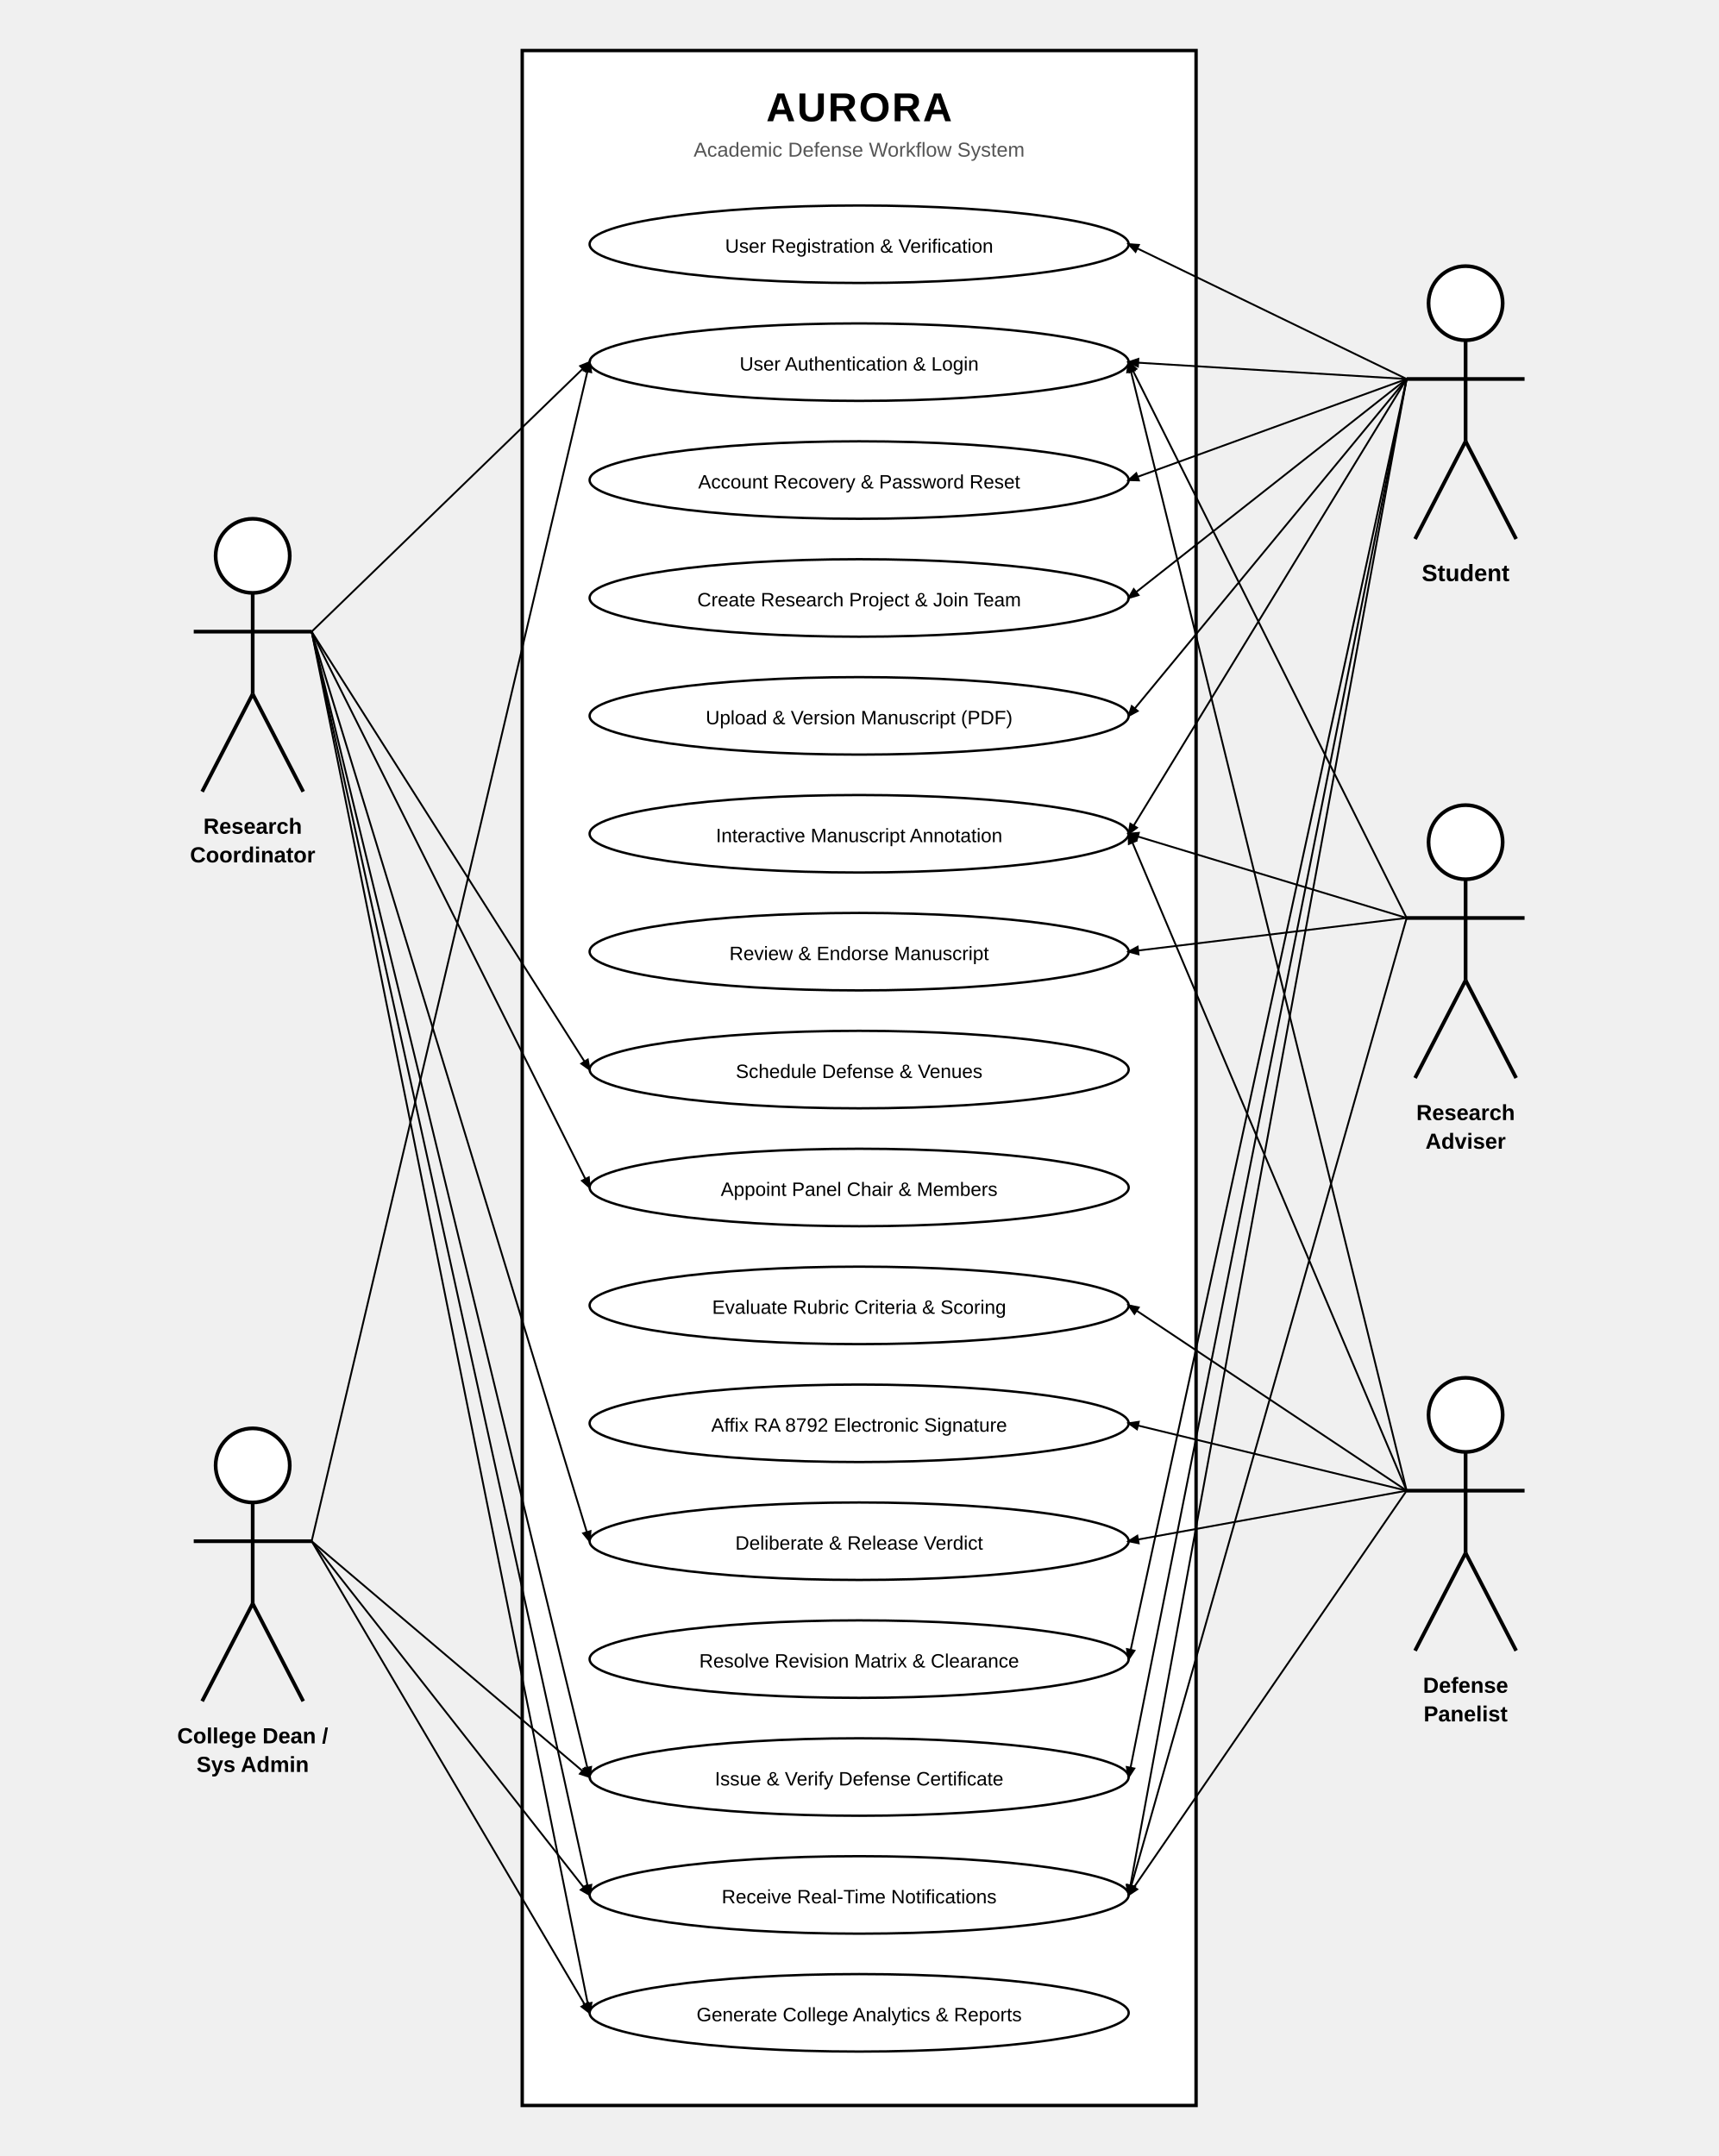
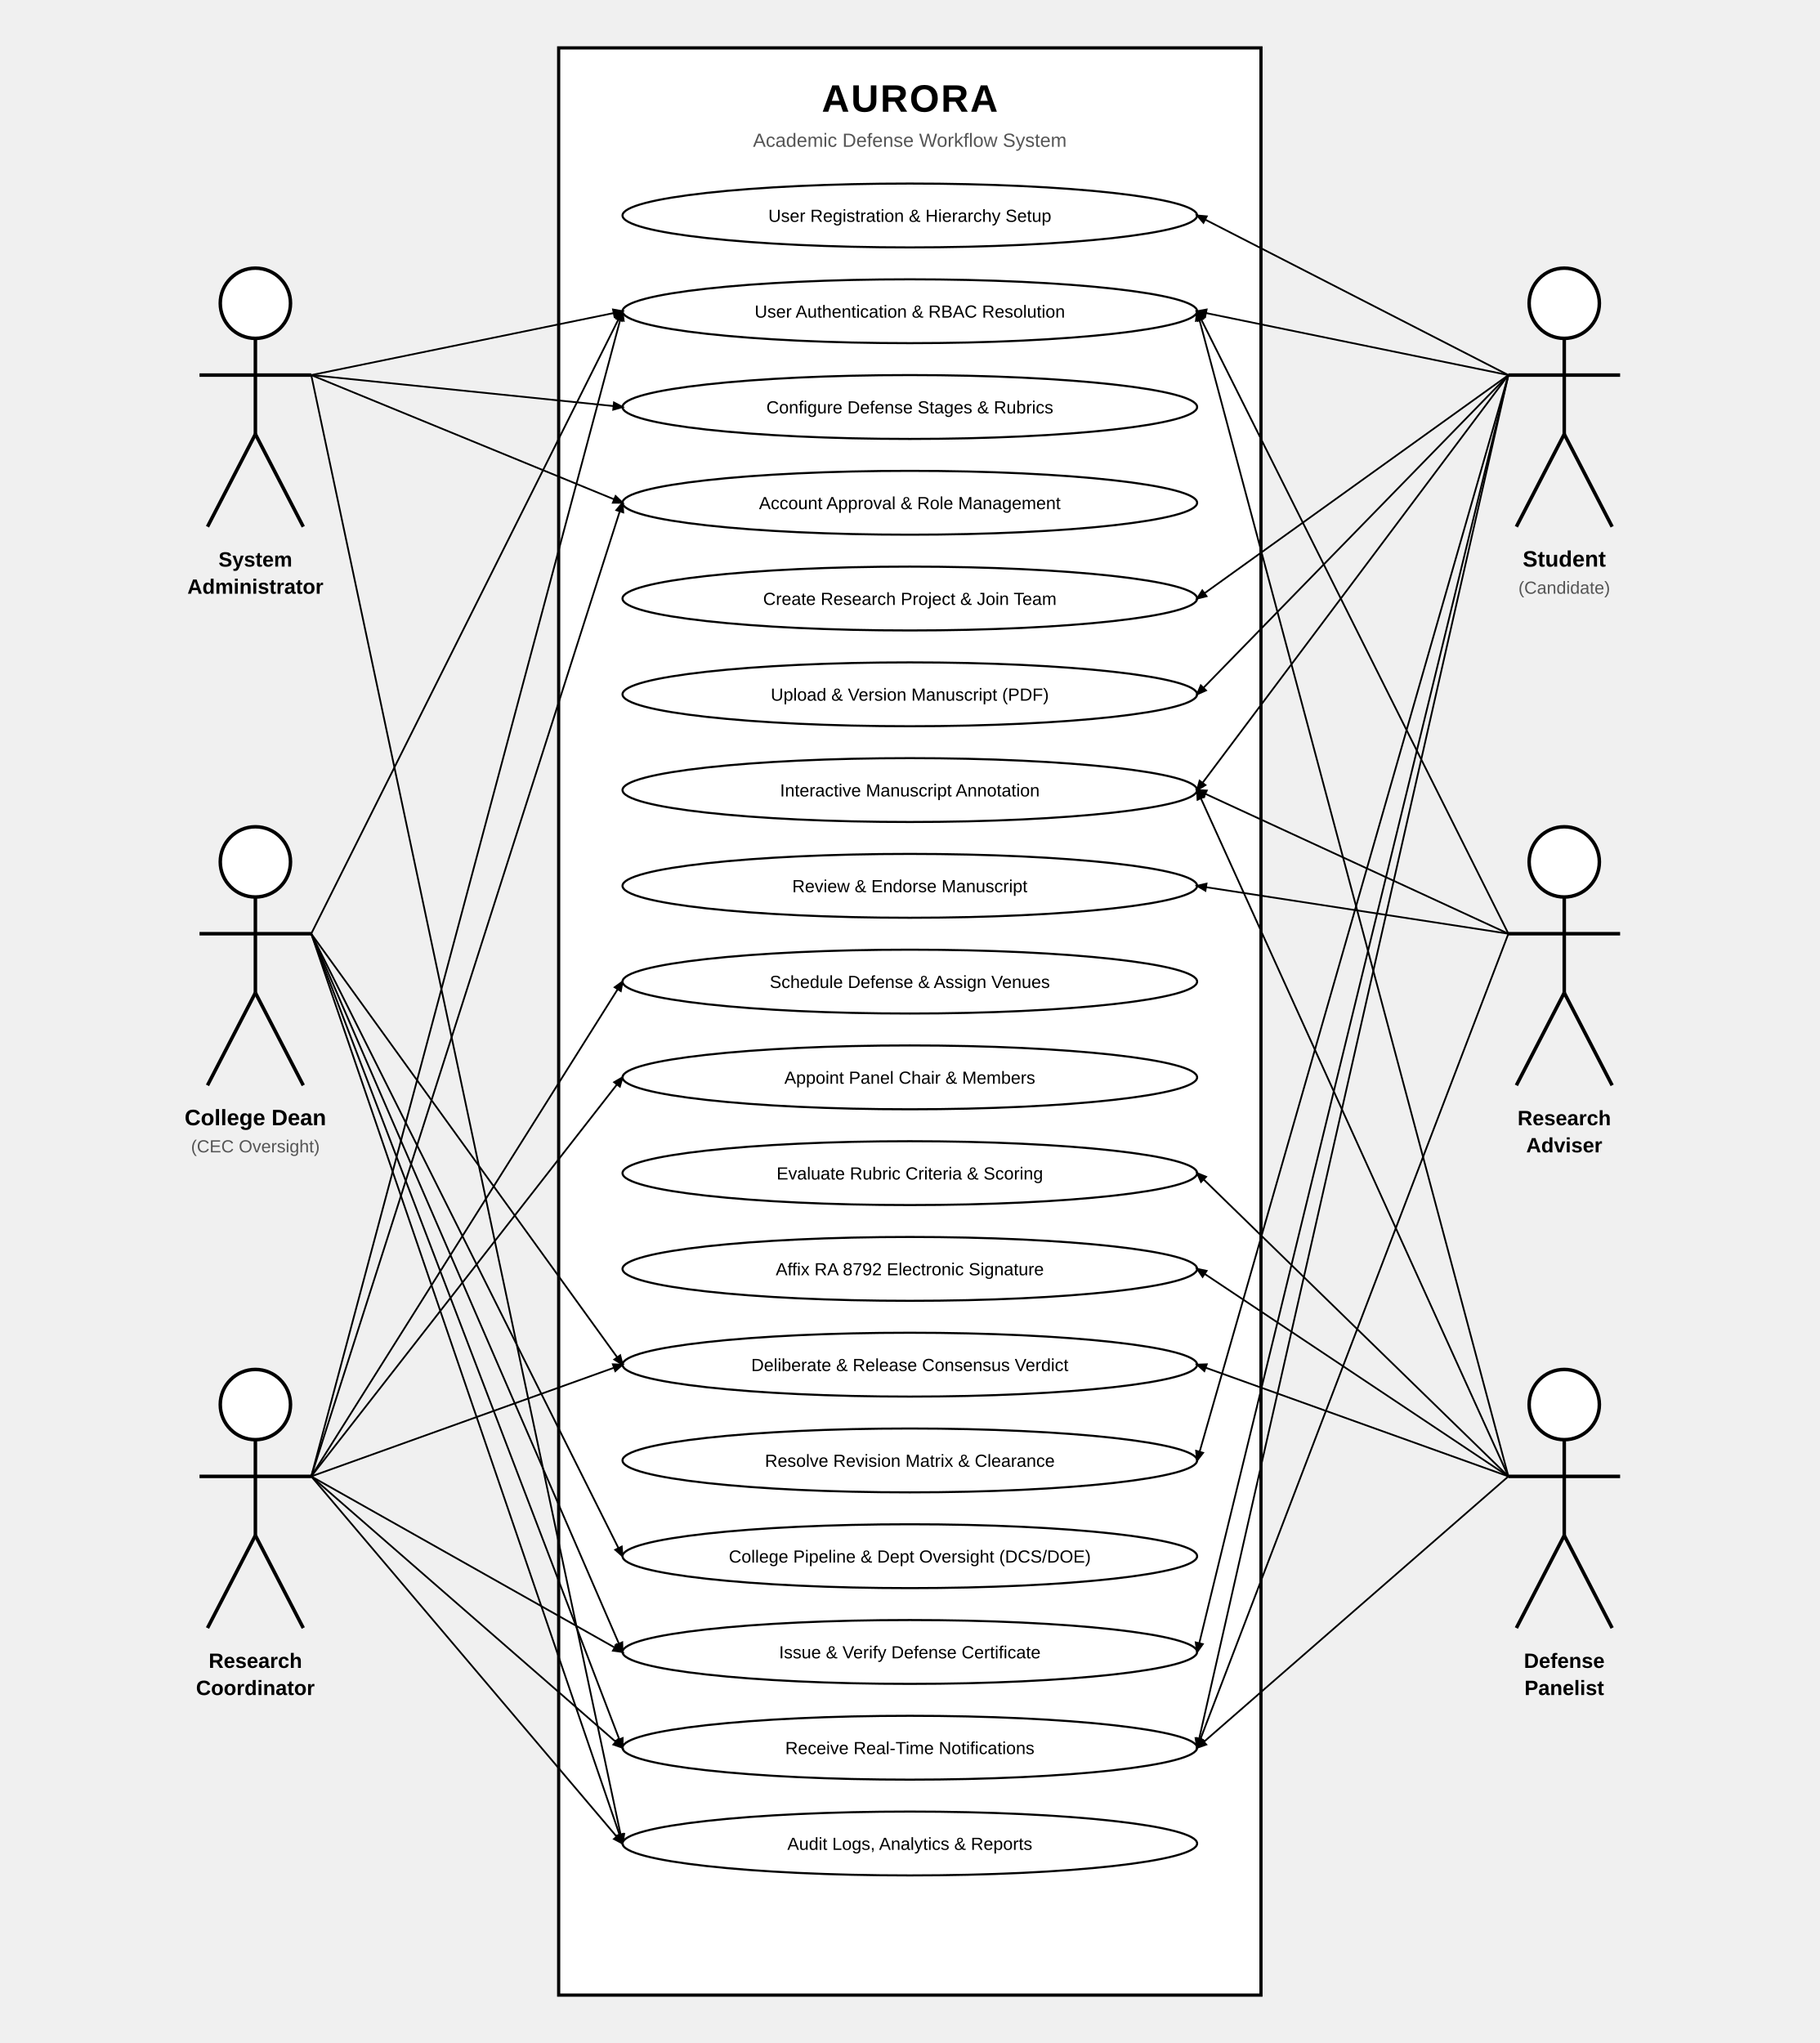
- <svg xmlns="http://www.w3.org/2000/svg" viewBox="0 0 1020 1280" width="1020" height="1280" style="background-color: #ffffff;">
+ <svg xmlns="http://www.w3.org/2000/svg" viewBox="0 0 1140 1280" width="1140" height="1280" style="background-color: #ffffff;">
  <defs>
    <marker id="uc-arrow" viewBox="0 0 10 10" refX="8" refY="5" markerWidth="7" markerHeight="7" orient="auto-start-reverse">
      <path d="M 0 1 L 10 5 L 0 9 z" fill="#000000" />
    </marker>
  </defs>
-   <rect x="310" y="30" width="400" height="1220" fill="#ffffff" stroke="#000000" stroke-width="2" />
-   <text x="510" y="72" text-anchor="middle" font-family="Arial, Helvetica, sans-serif" font-size="24" font-weight="bold" fill="#000000" letter-spacing="1">AURORA</text>
-   <text x="510" y="93" text-anchor="middle" font-family="Arial, Helvetica, sans-serif" font-size="12" fill="#555555">Academic Defense Workflow System</text>
-   <g id="actor-coordinator">
-     <circle cx="150" cy="330" r="22" fill="#ffffff" stroke="#000000" stroke-width="2.2" />
-     <line x1="150" y1="352" x2="150" y2="412" stroke="#000000" stroke-width="2.2" />
-     <line x1="115" y1="375" x2="185" y2="375" stroke="#000000" stroke-width="2.2" />
-     <line x1="150" y1="412" x2="120" y2="470" stroke="#000000" stroke-width="2.2" />
-     <line x1="150" y1="412" x2="180" y2="470" stroke="#000000" stroke-width="2.2" />
-     <text x="150" y="495" text-anchor="middle" font-family="Arial, Helvetica, sans-serif" font-size="13" font-weight="bold" fill="#000000">Research</text>
-     <text x="150" y="512" text-anchor="middle" font-family="Arial, Helvetica, sans-serif" font-size="13" font-weight="bold" fill="#000000">Coordinator</text>
+   <rect x="350" y="30" width="440" height="1220" fill="#ffffff" stroke="#000000" stroke-width="2" />
+   <text x="570" y="70" text-anchor="middle" font-family="Arial, Helvetica, sans-serif" font-size="24" font-weight="bold" fill="#000000" letter-spacing="1">AURORA</text>
+   <text x="570" y="92" text-anchor="middle" font-family="Arial, Helvetica, sans-serif" font-size="12" fill="#555555">Academic Defense Workflow System</text>
+   <g id="actor-sysadmin">
+     <circle cx="160" cy="190" r="22" fill="#ffffff" stroke="#000000" stroke-width="2.2" />
+     <line x1="160" y1="212" x2="160" y2="272" stroke="#000000" stroke-width="2.2" />
+     <line x1="125" y1="235" x2="195" y2="235" stroke="#000000" stroke-width="2.2" />
+     <line x1="160" y1="272" x2="130" y2="330" stroke="#000000" stroke-width="2.2" />
+     <line x1="160" y1="272" x2="190" y2="330" stroke="#000000" stroke-width="2.2" />
+     <text x="160" y="355" text-anchor="middle" font-family="Arial, Helvetica, sans-serif" font-size="13" font-weight="bold" fill="#000000">System</text>
+     <text x="160" y="372" text-anchor="middle" font-family="Arial, Helvetica, sans-serif" font-size="13" font-weight="bold" fill="#000000">Administrator</text>
  </g>
  <g id="actor-dean">
-     <circle cx="150" cy="870" r="22" fill="#ffffff" stroke="#000000" stroke-width="2.2" />
-     <line x1="150" y1="892" x2="150" y2="952" stroke="#000000" stroke-width="2.2" />
-     <line x1="115" y1="915" x2="185" y2="915" stroke="#000000" stroke-width="2.2" />
-     <line x1="150" y1="952" x2="120" y2="1010" stroke="#000000" stroke-width="2.2" />
-     <line x1="150" y1="952" x2="180" y2="1010" stroke="#000000" stroke-width="2.2" />
-     <text x="150" y="1035" text-anchor="middle" font-family="Arial, Helvetica, sans-serif" font-size="13" font-weight="bold" fill="#000000">College Dean /</text>
-     <text x="150" y="1052" text-anchor="middle" font-family="Arial, Helvetica, sans-serif" font-size="13" font-weight="bold" fill="#000000">Sys Admin</text>
+     <circle cx="160" cy="540" r="22" fill="#ffffff" stroke="#000000" stroke-width="2.2" />
+     <line x1="160" y1="562" x2="160" y2="622" stroke="#000000" stroke-width="2.2" />
+     <line x1="125" y1="585" x2="195" y2="585" stroke="#000000" stroke-width="2.2" />
+     <line x1="160" y1="622" x2="130" y2="680" stroke="#000000" stroke-width="2.2" />
+     <line x1="160" y1="622" x2="190" y2="680" stroke="#000000" stroke-width="2.2" />
+     <text x="160" y="705" text-anchor="middle" font-family="Arial, Helvetica, sans-serif" font-size="14" font-weight="bold" fill="#000000">College Dean</text>
+     <text x="160" y="722" text-anchor="middle" font-family="Arial, Helvetica, sans-serif" font-size="11" fill="#555555">(CEC Oversight)</text>
+   </g>
+   <g id="actor-coordinator">
+     <circle cx="160" cy="880" r="22" fill="#ffffff" stroke="#000000" stroke-width="2.2" />
+     <line x1="160" y1="902" x2="160" y2="962" stroke="#000000" stroke-width="2.2" />
+     <line x1="125" y1="925" x2="195" y2="925" stroke="#000000" stroke-width="2.2" />
+     <line x1="160" y1="962" x2="130" y2="1020" stroke="#000000" stroke-width="2.2" />
+     <line x1="160" y1="962" x2="190" y2="1020" stroke="#000000" stroke-width="2.2" />
+     <text x="160" y="1045" text-anchor="middle" font-family="Arial, Helvetica, sans-serif" font-size="13" font-weight="bold" fill="#000000">Research</text>
+     <text x="160" y="1062" text-anchor="middle" font-family="Arial, Helvetica, sans-serif" font-size="13" font-weight="bold" fill="#000000">Coordinator</text>
  </g>
  <g id="actor-student">
-     <circle cx="870" cy="180" r="22" fill="#ffffff" stroke="#000000" stroke-width="2.2" />
-     <line x1="870" y1="202" x2="870" y2="262" stroke="#000000" stroke-width="2.2" />
-     <line x1="835" y1="225" x2="905" y2="225" stroke="#000000" stroke-width="2.2" />
-     <line x1="870" y1="262" x2="840" y2="320" stroke="#000000" stroke-width="2.2" />
-     <line x1="870" y1="262" x2="900" y2="320" stroke="#000000" stroke-width="2.2" />
-     <text x="870" y="345" text-anchor="middle" font-family="Arial, Helvetica, sans-serif" font-size="14" font-weight="bold" fill="#000000">Student</text>
+     <circle cx="980" cy="190" r="22" fill="#ffffff" stroke="#000000" stroke-width="2.2" />
+     <line x1="980" y1="212" x2="980" y2="272" stroke="#000000" stroke-width="2.2" />
+     <line x1="945" y1="235" x2="1015" y2="235" stroke="#000000" stroke-width="2.2" />
+     <line x1="980" y1="272" x2="950" y2="330" stroke="#000000" stroke-width="2.2" />
+     <line x1="980" y1="272" x2="1010" y2="330" stroke="#000000" stroke-width="2.2" />
+     <text x="980" y="355" text-anchor="middle" font-family="Arial, Helvetica, sans-serif" font-size="14" font-weight="bold" fill="#000000">Student</text>
+     <text x="980" y="372" text-anchor="middle" font-family="Arial, Helvetica, sans-serif" font-size="11" fill="#555555">(Candidate)</text>
  </g>
  <g id="actor-adviser">
-     <circle cx="870" cy="500" r="22" fill="#ffffff" stroke="#000000" stroke-width="2.2" />
-     <line x1="870" y1="522" x2="870" y2="582" stroke="#000000" stroke-width="2.2" />
-     <line x1="835" y1="545" x2="905" y2="545" stroke="#000000" stroke-width="2.2" />
-     <line x1="870" y1="582" x2="840" y2="640" stroke="#000000" stroke-width="2.2" />
-     <line x1="870" y1="582" x2="900" y2="640" stroke="#000000" stroke-width="2.2" />
-     <text x="870" y="665" text-anchor="middle" font-family="Arial, Helvetica, sans-serif" font-size="13" font-weight="bold" fill="#000000">Research</text>
-     <text x="870" y="682" text-anchor="middle" font-family="Arial, Helvetica, sans-serif" font-size="13" font-weight="bold" fill="#000000">Adviser</text>
+     <circle cx="980" cy="540" r="22" fill="#ffffff" stroke="#000000" stroke-width="2.2" />
+     <line x1="980" y1="562" x2="980" y2="622" stroke="#000000" stroke-width="2.2" />
+     <line x1="945" y1="585" x2="1015" y2="585" stroke="#000000" stroke-width="2.2" />
+     <line x1="980" y1="622" x2="950" y2="680" stroke="#000000" stroke-width="2.2" />
+     <line x1="980" y1="622" x2="1010" y2="680" stroke="#000000" stroke-width="2.2" />
+     <text x="980" y="705" text-anchor="middle" font-family="Arial, Helvetica, sans-serif" font-size="13" font-weight="bold" fill="#000000">Research</text>
+     <text x="980" y="722" text-anchor="middle" font-family="Arial, Helvetica, sans-serif" font-size="13" font-weight="bold" fill="#000000">Adviser</text>
  </g>
  <g id="actor-panelist">
-     <circle cx="870" cy="840" r="22" fill="#ffffff" stroke="#000000" stroke-width="2.2" />
-     <line x1="870" y1="862" x2="870" y2="922" stroke="#000000" stroke-width="2.2" />
-     <line x1="835" y1="885" x2="905" y2="885" stroke="#000000" stroke-width="2.2" />
-     <line x1="870" y1="922" x2="840" y2="980" stroke="#000000" stroke-width="2.2" />
-     <line x1="870" y1="922" x2="900" y2="980" stroke="#000000" stroke-width="2.2" />
-     <text x="870" y="1005" text-anchor="middle" font-family="Arial, Helvetica, sans-serif" font-size="13" font-weight="bold" fill="#000000">Defense</text>
-     <text x="870" y="1022" text-anchor="middle" font-family="Arial, Helvetica, sans-serif" font-size="13" font-weight="bold" fill="#000000">Panelist</text>
+     <circle cx="980" cy="880" r="22" fill="#ffffff" stroke="#000000" stroke-width="2.2" />
+     <line x1="980" y1="902" x2="980" y2="962" stroke="#000000" stroke-width="2.2" />
+     <line x1="945" y1="925" x2="1015" y2="925" stroke="#000000" stroke-width="2.2" />
+     <line x1="980" y1="962" x2="950" y2="1020" stroke="#000000" stroke-width="2.2" />
+     <line x1="980" y1="962" x2="1010" y2="1020" stroke="#000000" stroke-width="2.2" />
+     <text x="980" y="1045" text-anchor="middle" font-family="Arial, Helvetica, sans-serif" font-size="13" font-weight="bold" fill="#000000">Defense</text>
+     <text x="980" y="1062" text-anchor="middle" font-family="Arial, Helvetica, sans-serif" font-size="13" font-weight="bold" fill="#000000">Panelist</text>
  </g>
-   <g id="uc-145">
-     <ellipse cx="510" cy="145" rx="160" ry="23" fill="#ffffff" stroke="#000000" stroke-width="1.4" />
-     <text x="510" y="150" text-anchor="middle" font-family="Arial, Helvetica, sans-serif" font-size="11.5" fill="#000000">User Registration &amp; Verification</text>
+   <g id="uc-135">
+     <ellipse cx="570" cy="135" rx="180" ry="20" fill="#ffffff" stroke="#000000" stroke-width="1.3" />
+     <text x="570" y="139" text-anchor="middle" font-family="Arial, Helvetica, sans-serif" font-size="11" fill="#000000">User Registration &amp; Hierarchy Setup</text>
  </g>
-   <g id="uc-215">
-     <ellipse cx="510" cy="215" rx="160" ry="23" fill="#ffffff" stroke="#000000" stroke-width="1.4" />
-     <text x="510" y="220" text-anchor="middle" font-family="Arial, Helvetica, sans-serif" font-size="11.5" fill="#000000">User Authentication &amp; Login</text>
+   <g id="uc-195">
+     <ellipse cx="570" cy="195" rx="180" ry="20" fill="#ffffff" stroke="#000000" stroke-width="1.3" />
+     <text x="570" y="199" text-anchor="middle" font-family="Arial, Helvetica, sans-serif" font-size="11" fill="#000000">User Authentication &amp; RBAC Resolution</text>
  </g>
-   <g id="uc-285">
-     <ellipse cx="510" cy="285" rx="160" ry="23" fill="#ffffff" stroke="#000000" stroke-width="1.4" />
-     <text x="510" y="290" text-anchor="middle" font-family="Arial, Helvetica, sans-serif" font-size="11.5" fill="#000000">Account Recovery &amp; Password Reset</text>
+   <g id="uc-255">
+     <ellipse cx="570" cy="255" rx="180" ry="20" fill="#ffffff" stroke="#000000" stroke-width="1.3" />
+     <text x="570" y="259" text-anchor="middle" font-family="Arial, Helvetica, sans-serif" font-size="11" fill="#000000">Configure Defense Stages &amp; Rubrics</text>
  </g>
-   <g id="uc-355">
-     <ellipse cx="510" cy="355" rx="160" ry="23" fill="#ffffff" stroke="#000000" stroke-width="1.4" />
-     <text x="510" y="360" text-anchor="middle" font-family="Arial, Helvetica, sans-serif" font-size="11.5" fill="#000000">Create Research Project &amp; Join Team</text>
+   <g id="uc-315">
+     <ellipse cx="570" cy="315" rx="180" ry="20" fill="#ffffff" stroke="#000000" stroke-width="1.3" />
+     <text x="570" y="319" text-anchor="middle" font-family="Arial, Helvetica, sans-serif" font-size="11" fill="#000000">Account Approval &amp; Role Management</text>
  </g>
-   <g id="uc-425">
-     <ellipse cx="510" cy="425" rx="160" ry="23" fill="#ffffff" stroke="#000000" stroke-width="1.4" />
-     <text x="510" y="430" text-anchor="middle" font-family="Arial, Helvetica, sans-serif" font-size="11.5" fill="#000000">Upload &amp; Version Manuscript (PDF)</text>
+   <g id="uc-375">
+     <ellipse cx="570" cy="375" rx="180" ry="20" fill="#ffffff" stroke="#000000" stroke-width="1.3" />
+     <text x="570" y="379" text-anchor="middle" font-family="Arial, Helvetica, sans-serif" font-size="11" fill="#000000">Create Research Project &amp; Join Team</text>
+   </g>
+   <g id="uc-435">
+     <ellipse cx="570" cy="435" rx="180" ry="20" fill="#ffffff" stroke="#000000" stroke-width="1.3" />
+     <text x="570" y="439" text-anchor="middle" font-family="Arial, Helvetica, sans-serif" font-size="11" fill="#000000">Upload &amp; Version Manuscript (PDF)</text>
  </g>
  <g id="uc-495">
-     <ellipse cx="510" cy="495" rx="160" ry="23" fill="#ffffff" stroke="#000000" stroke-width="1.4" />
-     <text x="510" y="500" text-anchor="middle" font-family="Arial, Helvetica, sans-serif" font-size="11.5" fill="#000000">Interactive Manuscript Annotation</text>
+     <ellipse cx="570" cy="495" rx="180" ry="20" fill="#ffffff" stroke="#000000" stroke-width="1.3" />
+     <text x="570" y="499" text-anchor="middle" font-family="Arial, Helvetica, sans-serif" font-size="11" fill="#000000">Interactive Manuscript Annotation</text>
  </g>
-   <g id="uc-565">
-     <ellipse cx="510" cy="565" rx="160" ry="23" fill="#ffffff" stroke="#000000" stroke-width="1.4" />
-     <text x="510" y="570" text-anchor="middle" font-family="Arial, Helvetica, sans-serif" font-size="11.5" fill="#000000">Review &amp; Endorse Manuscript</text>
+   <g id="uc-555">
+     <ellipse cx="570" cy="555" rx="180" ry="20" fill="#ffffff" stroke="#000000" stroke-width="1.3" />
+     <text x="570" y="559" text-anchor="middle" font-family="Arial, Helvetica, sans-serif" font-size="11" fill="#000000">Review &amp; Endorse Manuscript</text>
  </g>
-   <g id="uc-635">
-     <ellipse cx="510" cy="635" rx="160" ry="23" fill="#ffffff" stroke="#000000" stroke-width="1.4" />
-     <text x="510" y="640" text-anchor="middle" font-family="Arial, Helvetica, sans-serif" font-size="11.5" fill="#000000">Schedule Defense &amp; Venues</text>
+   <g id="uc-615">
+     <ellipse cx="570" cy="615" rx="180" ry="20" fill="#ffffff" stroke="#000000" stroke-width="1.3" />
+     <text x="570" y="619" text-anchor="middle" font-family="Arial, Helvetica, sans-serif" font-size="11" fill="#000000">Schedule Defense &amp; Assign Venues</text>
  </g>
-   <g id="uc-705">
-     <ellipse cx="510" cy="705" rx="160" ry="23" fill="#ffffff" stroke="#000000" stroke-width="1.4" />
-     <text x="510" y="710" text-anchor="middle" font-family="Arial, Helvetica, sans-serif" font-size="11.5" fill="#000000">Appoint Panel Chair &amp; Members</text>
+   <g id="uc-675">
+     <ellipse cx="570" cy="675" rx="180" ry="20" fill="#ffffff" stroke="#000000" stroke-width="1.3" />
+     <text x="570" y="679" text-anchor="middle" font-family="Arial, Helvetica, sans-serif" font-size="11" fill="#000000">Appoint Panel Chair &amp; Members</text>
  </g>
-   <g id="uc-775">
-     <ellipse cx="510" cy="775" rx="160" ry="23" fill="#ffffff" stroke="#000000" stroke-width="1.4" />
-     <text x="510" y="780" text-anchor="middle" font-family="Arial, Helvetica, sans-serif" font-size="11.5" fill="#000000">Evaluate Rubric Criteria &amp; Scoring</text>
+   <g id="uc-735">
+     <ellipse cx="570" cy="735" rx="180" ry="20" fill="#ffffff" stroke="#000000" stroke-width="1.3" />
+     <text x="570" y="739" text-anchor="middle" font-family="Arial, Helvetica, sans-serif" font-size="11" fill="#000000">Evaluate Rubric Criteria &amp; Scoring</text>
  </g>
-   <g id="uc-845">
-     <ellipse cx="510" cy="845" rx="160" ry="23" fill="#ffffff" stroke="#000000" stroke-width="1.4" />
-     <text x="510" y="850" text-anchor="middle" font-family="Arial, Helvetica, sans-serif" font-size="11.5" fill="#000000">Affix RA 8792 Electronic Signature</text>
+   <g id="uc-795">
+     <ellipse cx="570" cy="795" rx="180" ry="20" fill="#ffffff" stroke="#000000" stroke-width="1.3" />
+     <text x="570" y="799" text-anchor="middle" font-family="Arial, Helvetica, sans-serif" font-size="11" fill="#000000">Affix RA 8792 Electronic Signature</text>
+   </g>
+   <g id="uc-855">
+     <ellipse cx="570" cy="855" rx="180" ry="20" fill="#ffffff" stroke="#000000" stroke-width="1.3" />
+     <text x="570" y="859" text-anchor="middle" font-family="Arial, Helvetica, sans-serif" font-size="11" fill="#000000">Deliberate &amp; Release Consensus Verdict</text>
  </g>
  <g id="uc-915">
-     <ellipse cx="510" cy="915" rx="160" ry="23" fill="#ffffff" stroke="#000000" stroke-width="1.4" />
-     <text x="510" y="920" text-anchor="middle" font-family="Arial, Helvetica, sans-serif" font-size="11.5" fill="#000000">Deliberate &amp; Release Verdict</text>
+     <ellipse cx="570" cy="915" rx="180" ry="20" fill="#ffffff" stroke="#000000" stroke-width="1.3" />
+     <text x="570" y="919" text-anchor="middle" font-family="Arial, Helvetica, sans-serif" font-size="11" fill="#000000">Resolve Revision Matrix &amp; Clearance</text>
  </g>
-   <g id="uc-985">
-     <ellipse cx="510" cy="985" rx="160" ry="23" fill="#ffffff" stroke="#000000" stroke-width="1.4" />
-     <text x="510" y="990" text-anchor="middle" font-family="Arial, Helvetica, sans-serif" font-size="11.5" fill="#000000">Resolve Revision Matrix &amp; Clearance</text>
+   <g id="uc-975">
+     <ellipse cx="570" cy="975" rx="180" ry="20" fill="#ffffff" stroke="#000000" stroke-width="1.3" />
+     <text x="570" y="979" text-anchor="middle" font-family="Arial, Helvetica, sans-serif" font-size="11" fill="#000000">College Pipeline &amp; Dept Oversight (DCS/DOE)</text>
  </g>
-   <g id="uc-1055">
-     <ellipse cx="510" cy="1055" rx="160" ry="23" fill="#ffffff" stroke="#000000" stroke-width="1.4" />
-     <text x="510" y="1060" text-anchor="middle" font-family="Arial, Helvetica, sans-serif" font-size="11.5" fill="#000000">Issue &amp; Verify Defense Certificate</text>
+   <g id="uc-1035">
+     <ellipse cx="570" cy="1035" rx="180" ry="20" fill="#ffffff" stroke="#000000" stroke-width="1.3" />
+     <text x="570" y="1039" text-anchor="middle" font-family="Arial, Helvetica, sans-serif" font-size="11" fill="#000000">Issue &amp; Verify Defense Certificate</text>
  </g>
-   <g id="uc-1125">
-     <ellipse cx="510" cy="1125" rx="160" ry="23" fill="#ffffff" stroke="#000000" stroke-width="1.4" />
-     <text x="510" y="1130" text-anchor="middle" font-family="Arial, Helvetica, sans-serif" font-size="11.5" fill="#000000">Receive Real-Time Notifications</text>
+   <g id="uc-1095">
+     <ellipse cx="570" cy="1095" rx="180" ry="20" fill="#ffffff" stroke="#000000" stroke-width="1.3" />
+     <text x="570" y="1099" text-anchor="middle" font-family="Arial, Helvetica, sans-serif" font-size="11" fill="#000000">Receive Real-Time Notifications</text>
  </g>
-   <g id="uc-1195">
-     <ellipse cx="510" cy="1195" rx="160" ry="23" fill="#ffffff" stroke="#000000" stroke-width="1.4" />
-     <text x="510" y="1200" text-anchor="middle" font-family="Arial, Helvetica, sans-serif" font-size="11.5" fill="#000000">Generate College Analytics &amp; Reports</text>
+   <g id="uc-1155">
+     <ellipse cx="570" cy="1155" rx="180" ry="20" fill="#ffffff" stroke="#000000" stroke-width="1.3" />
+     <text x="570" y="1159" text-anchor="middle" font-family="Arial, Helvetica, sans-serif" font-size="11" fill="#000000">Audit Logs, Analytics &amp; Reports</text>
  </g>
-   <line x1="185" y1="375" x2="350" y2="215" stroke="#000000" stroke-width="1.1" marker-end="url(#uc-arrow)" />
-   <line x1="185" y1="375" x2="350" y2="635" stroke="#000000" stroke-width="1.1" marker-end="url(#uc-arrow)" />
-   <line x1="185" y1="375" x2="350" y2="705" stroke="#000000" stroke-width="1.1" marker-end="url(#uc-arrow)" />
-   <line x1="185" y1="375" x2="350" y2="915" stroke="#000000" stroke-width="1.1" marker-end="url(#uc-arrow)" />
-   <line x1="185" y1="375" x2="350" y2="1055" stroke="#000000" stroke-width="1.1" marker-end="url(#uc-arrow)" />
-   <line x1="185" y1="375" x2="350" y2="1125" stroke="#000000" stroke-width="1.1" marker-end="url(#uc-arrow)" />
-   <line x1="185" y1="375" x2="350" y2="1195" stroke="#000000" stroke-width="1.1" marker-end="url(#uc-arrow)" />
-   <line x1="185" y1="915" x2="350" y2="215" stroke="#000000" stroke-width="1.1" marker-end="url(#uc-arrow)" />
-   <line x1="185" y1="915" x2="350" y2="1055" stroke="#000000" stroke-width="1.1" marker-end="url(#uc-arrow)" />
-   <line x1="185" y1="915" x2="350" y2="1125" stroke="#000000" stroke-width="1.1" marker-end="url(#uc-arrow)" />
-   <line x1="185" y1="915" x2="350" y2="1195" stroke="#000000" stroke-width="1.1" marker-end="url(#uc-arrow)" />
-   <line x1="835" y1="225" x2="670" y2="145" stroke="#000000" stroke-width="1.1" marker-end="url(#uc-arrow)" />
-   <line x1="835" y1="225" x2="670" y2="215" stroke="#000000" stroke-width="1.1" marker-end="url(#uc-arrow)" />
-   <line x1="835" y1="225" x2="670" y2="285" stroke="#000000" stroke-width="1.1" marker-end="url(#uc-arrow)" />
-   <line x1="835" y1="225" x2="670" y2="355" stroke="#000000" stroke-width="1.1" marker-end="url(#uc-arrow)" />
-   <line x1="835" y1="225" x2="670" y2="425" stroke="#000000" stroke-width="1.1" marker-end="url(#uc-arrow)" />
-   <line x1="835" y1="225" x2="670" y2="495" stroke="#000000" stroke-width="1.1" marker-end="url(#uc-arrow)" />
-   <line x1="835" y1="225" x2="670" y2="985" stroke="#000000" stroke-width="1.1" marker-end="url(#uc-arrow)" />
-   <line x1="835" y1="225" x2="670" y2="1055" stroke="#000000" stroke-width="1.1" marker-end="url(#uc-arrow)" />
-   <line x1="835" y1="225" x2="670" y2="1125" stroke="#000000" stroke-width="1.1" marker-end="url(#uc-arrow)" />
-   <line x1="835" y1="545" x2="670" y2="215" stroke="#000000" stroke-width="1.1" marker-end="url(#uc-arrow)" />
-   <line x1="835" y1="545" x2="670" y2="495" stroke="#000000" stroke-width="1.1" marker-end="url(#uc-arrow)" />
-   <line x1="835" y1="545" x2="670" y2="565" stroke="#000000" stroke-width="1.1" marker-end="url(#uc-arrow)" />
-   <line x1="835" y1="545" x2="670" y2="1125" stroke="#000000" stroke-width="1.1" marker-end="url(#uc-arrow)" />
-   <line x1="835" y1="885" x2="670" y2="215" stroke="#000000" stroke-width="1.1" marker-end="url(#uc-arrow)" />
-   <line x1="835" y1="885" x2="670" y2="495" stroke="#000000" stroke-width="1.1" marker-end="url(#uc-arrow)" />
-   <line x1="835" y1="885" x2="670" y2="775" stroke="#000000" stroke-width="1.1" marker-end="url(#uc-arrow)" />
-   <line x1="835" y1="885" x2="670" y2="845" stroke="#000000" stroke-width="1.1" marker-end="url(#uc-arrow)" />
-   <line x1="835" y1="885" x2="670" y2="915" stroke="#000000" stroke-width="1.1" marker-end="url(#uc-arrow)" />
-   <line x1="835" y1="885" x2="670" y2="1125" stroke="#000000" stroke-width="1.1" marker-end="url(#uc-arrow)" />
+   <line x1="195" y1="235" x2="390" y2="195" stroke="#000000" stroke-width="1.1" marker-end="url(#uc-arrow)" />
+   <line x1="195" y1="235" x2="390" y2="255" stroke="#000000" stroke-width="1.1" marker-end="url(#uc-arrow)" />
+   <line x1="195" y1="235" x2="390" y2="315" stroke="#000000" stroke-width="1.1" marker-end="url(#uc-arrow)" />
+   <line x1="195" y1="235" x2="390" y2="1155" stroke="#000000" stroke-width="1.1" marker-end="url(#uc-arrow)" />
+   <line x1="195" y1="585" x2="390" y2="195" stroke="#000000" stroke-width="1.1" marker-end="url(#uc-arrow)" />
+   <line x1="195" y1="585" x2="390" y2="855" stroke="#000000" stroke-width="1.1" marker-end="url(#uc-arrow)" />
+   <line x1="195" y1="585" x2="390" y2="975" stroke="#000000" stroke-width="1.1" marker-end="url(#uc-arrow)" />
+   <line x1="195" y1="585" x2="390" y2="1035" stroke="#000000" stroke-width="1.1" marker-end="url(#uc-arrow)" />
+   <line x1="195" y1="585" x2="390" y2="1095" stroke="#000000" stroke-width="1.1" marker-end="url(#uc-arrow)" />
+   <line x1="195" y1="585" x2="390" y2="1155" stroke="#000000" stroke-width="1.1" marker-end="url(#uc-arrow)" />
+   <line x1="195" y1="925" x2="390" y2="195" stroke="#000000" stroke-width="1.1" marker-end="url(#uc-arrow)" />
+   <line x1="195" y1="925" x2="390" y2="315" stroke="#000000" stroke-width="1.1" marker-end="url(#uc-arrow)" />
+   <line x1="195" y1="925" x2="390" y2="615" stroke="#000000" stroke-width="1.1" marker-end="url(#uc-arrow)" />
+   <line x1="195" y1="925" x2="390" y2="675" stroke="#000000" stroke-width="1.1" marker-end="url(#uc-arrow)" />
+   <line x1="195" y1="925" x2="390" y2="855" stroke="#000000" stroke-width="1.1" marker-end="url(#uc-arrow)" />
+   <line x1="195" y1="925" x2="390" y2="1035" stroke="#000000" stroke-width="1.1" marker-end="url(#uc-arrow)" />
+   <line x1="195" y1="925" x2="390" y2="1095" stroke="#000000" stroke-width="1.1" marker-end="url(#uc-arrow)" />
+   <line x1="195" y1="925" x2="390" y2="1155" stroke="#000000" stroke-width="1.1" marker-end="url(#uc-arrow)" />
+   <line x1="945" y1="235" x2="750" y2="135" stroke="#000000" stroke-width="1.1" marker-end="url(#uc-arrow)" />
+   <line x1="945" y1="235" x2="750" y2="195" stroke="#000000" stroke-width="1.1" marker-end="url(#uc-arrow)" />
+   <line x1="945" y1="235" x2="750" y2="375" stroke="#000000" stroke-width="1.1" marker-end="url(#uc-arrow)" />
+   <line x1="945" y1="235" x2="750" y2="435" stroke="#000000" stroke-width="1.1" marker-end="url(#uc-arrow)" />
+   <line x1="945" y1="235" x2="750" y2="495" stroke="#000000" stroke-width="1.1" marker-end="url(#uc-arrow)" />
+   <line x1="945" y1="235" x2="750" y2="915" stroke="#000000" stroke-width="1.1" marker-end="url(#uc-arrow)" />
+   <line x1="945" y1="235" x2="750" y2="1035" stroke="#000000" stroke-width="1.1" marker-end="url(#uc-arrow)" />
+   <line x1="945" y1="235" x2="750" y2="1095" stroke="#000000" stroke-width="1.1" marker-end="url(#uc-arrow)" />
+   <line x1="945" y1="585" x2="750" y2="195" stroke="#000000" stroke-width="1.1" marker-end="url(#uc-arrow)" />
+   <line x1="945" y1="585" x2="750" y2="495" stroke="#000000" stroke-width="1.1" marker-end="url(#uc-arrow)" />
+   <line x1="945" y1="585" x2="750" y2="555" stroke="#000000" stroke-width="1.1" marker-end="url(#uc-arrow)" />
+   <line x1="945" y1="585" x2="750" y2="1095" stroke="#000000" stroke-width="1.1" marker-end="url(#uc-arrow)" />
+   <line x1="945" y1="925" x2="750" y2="195" stroke="#000000" stroke-width="1.1" marker-end="url(#uc-arrow)" />
+   <line x1="945" y1="925" x2="750" y2="495" stroke="#000000" stroke-width="1.1" marker-end="url(#uc-arrow)" />
+   <line x1="945" y1="925" x2="750" y2="735" stroke="#000000" stroke-width="1.1" marker-end="url(#uc-arrow)" />
+   <line x1="945" y1="925" x2="750" y2="795" stroke="#000000" stroke-width="1.1" marker-end="url(#uc-arrow)" />
+   <line x1="945" y1="925" x2="750" y2="855" stroke="#000000" stroke-width="1.1" marker-end="url(#uc-arrow)" />
+   <line x1="945" y1="925" x2="750" y2="1095" stroke="#000000" stroke-width="1.1" marker-end="url(#uc-arrow)" />
</svg>
